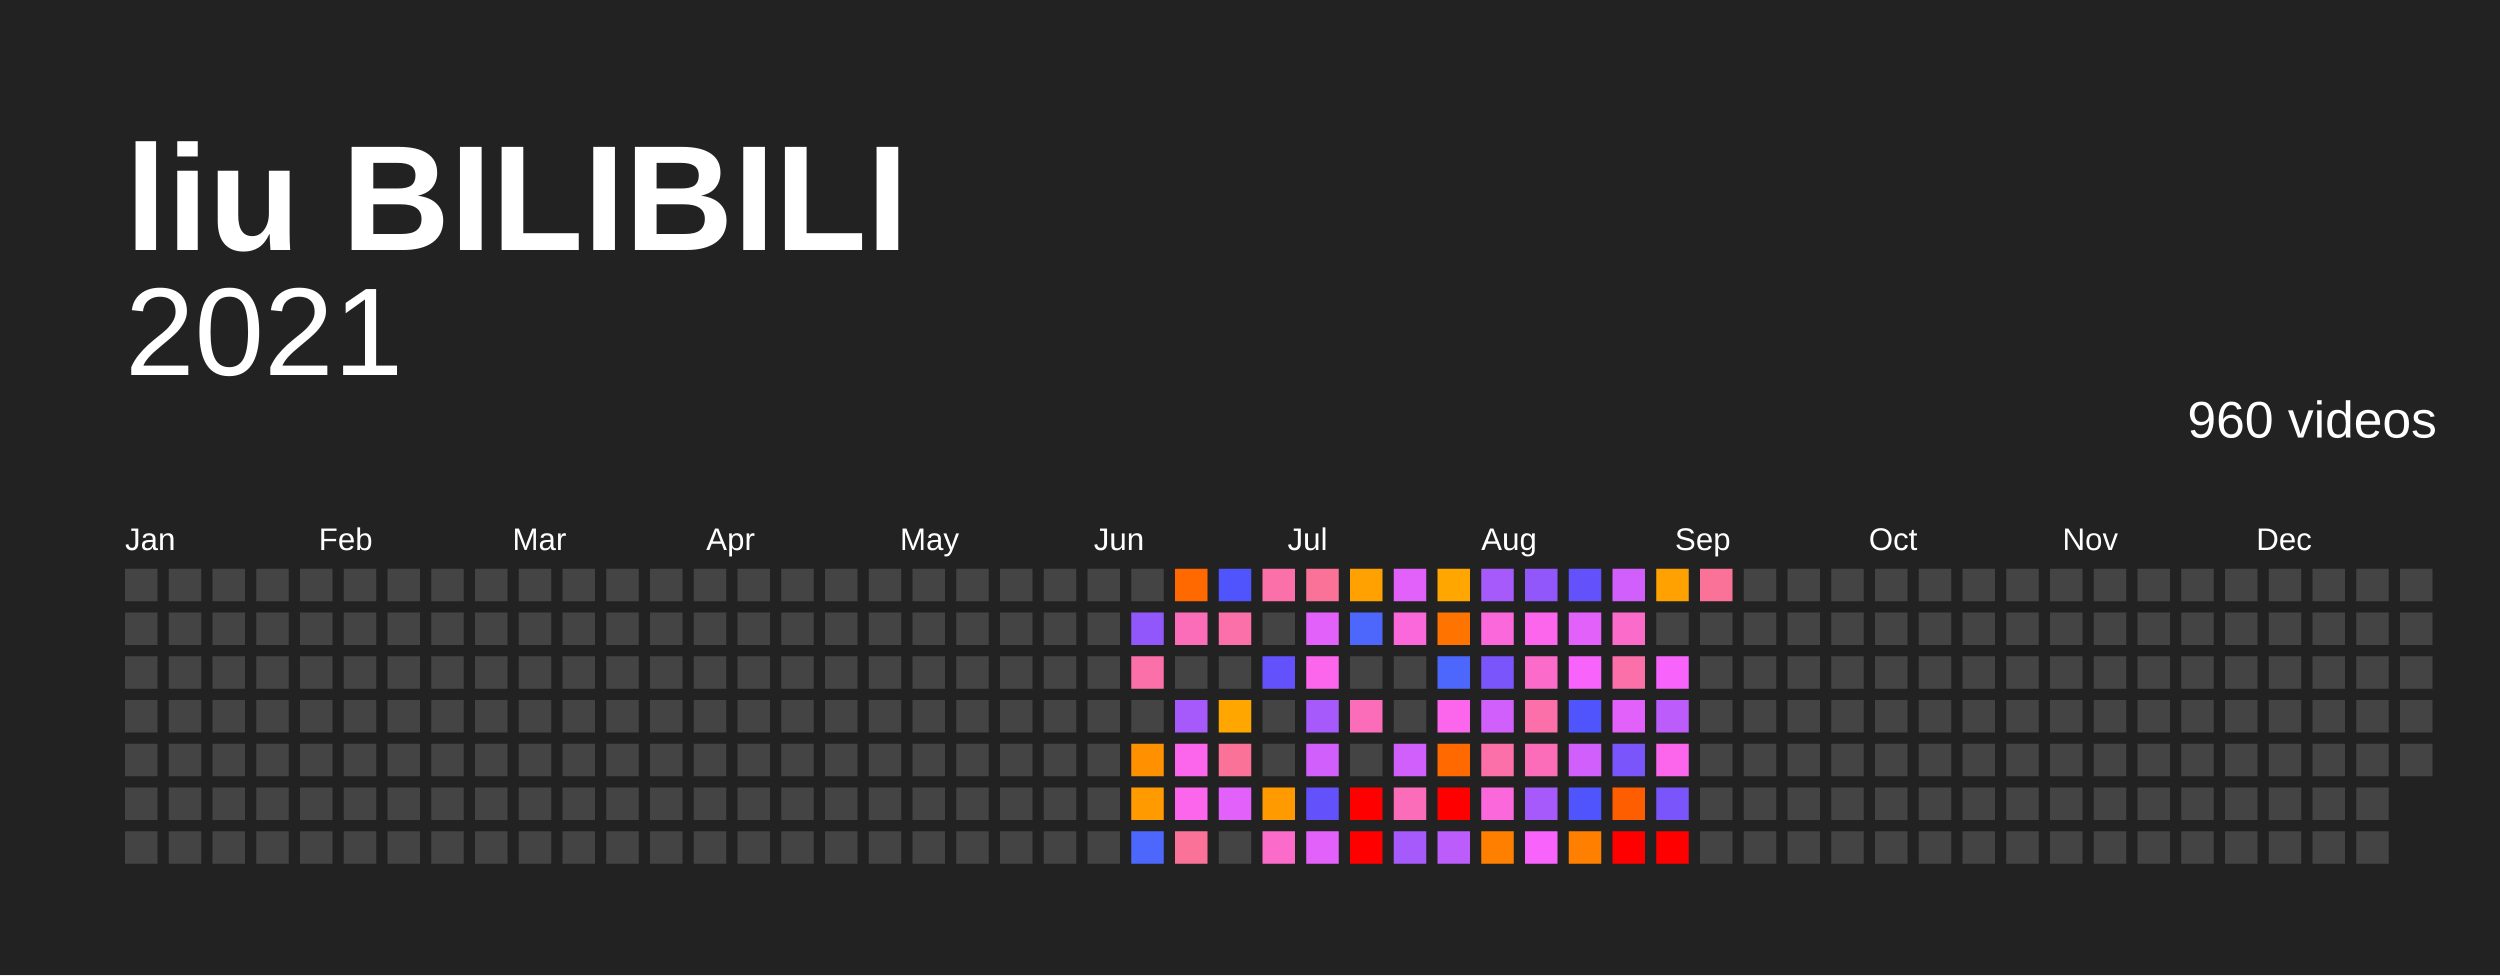
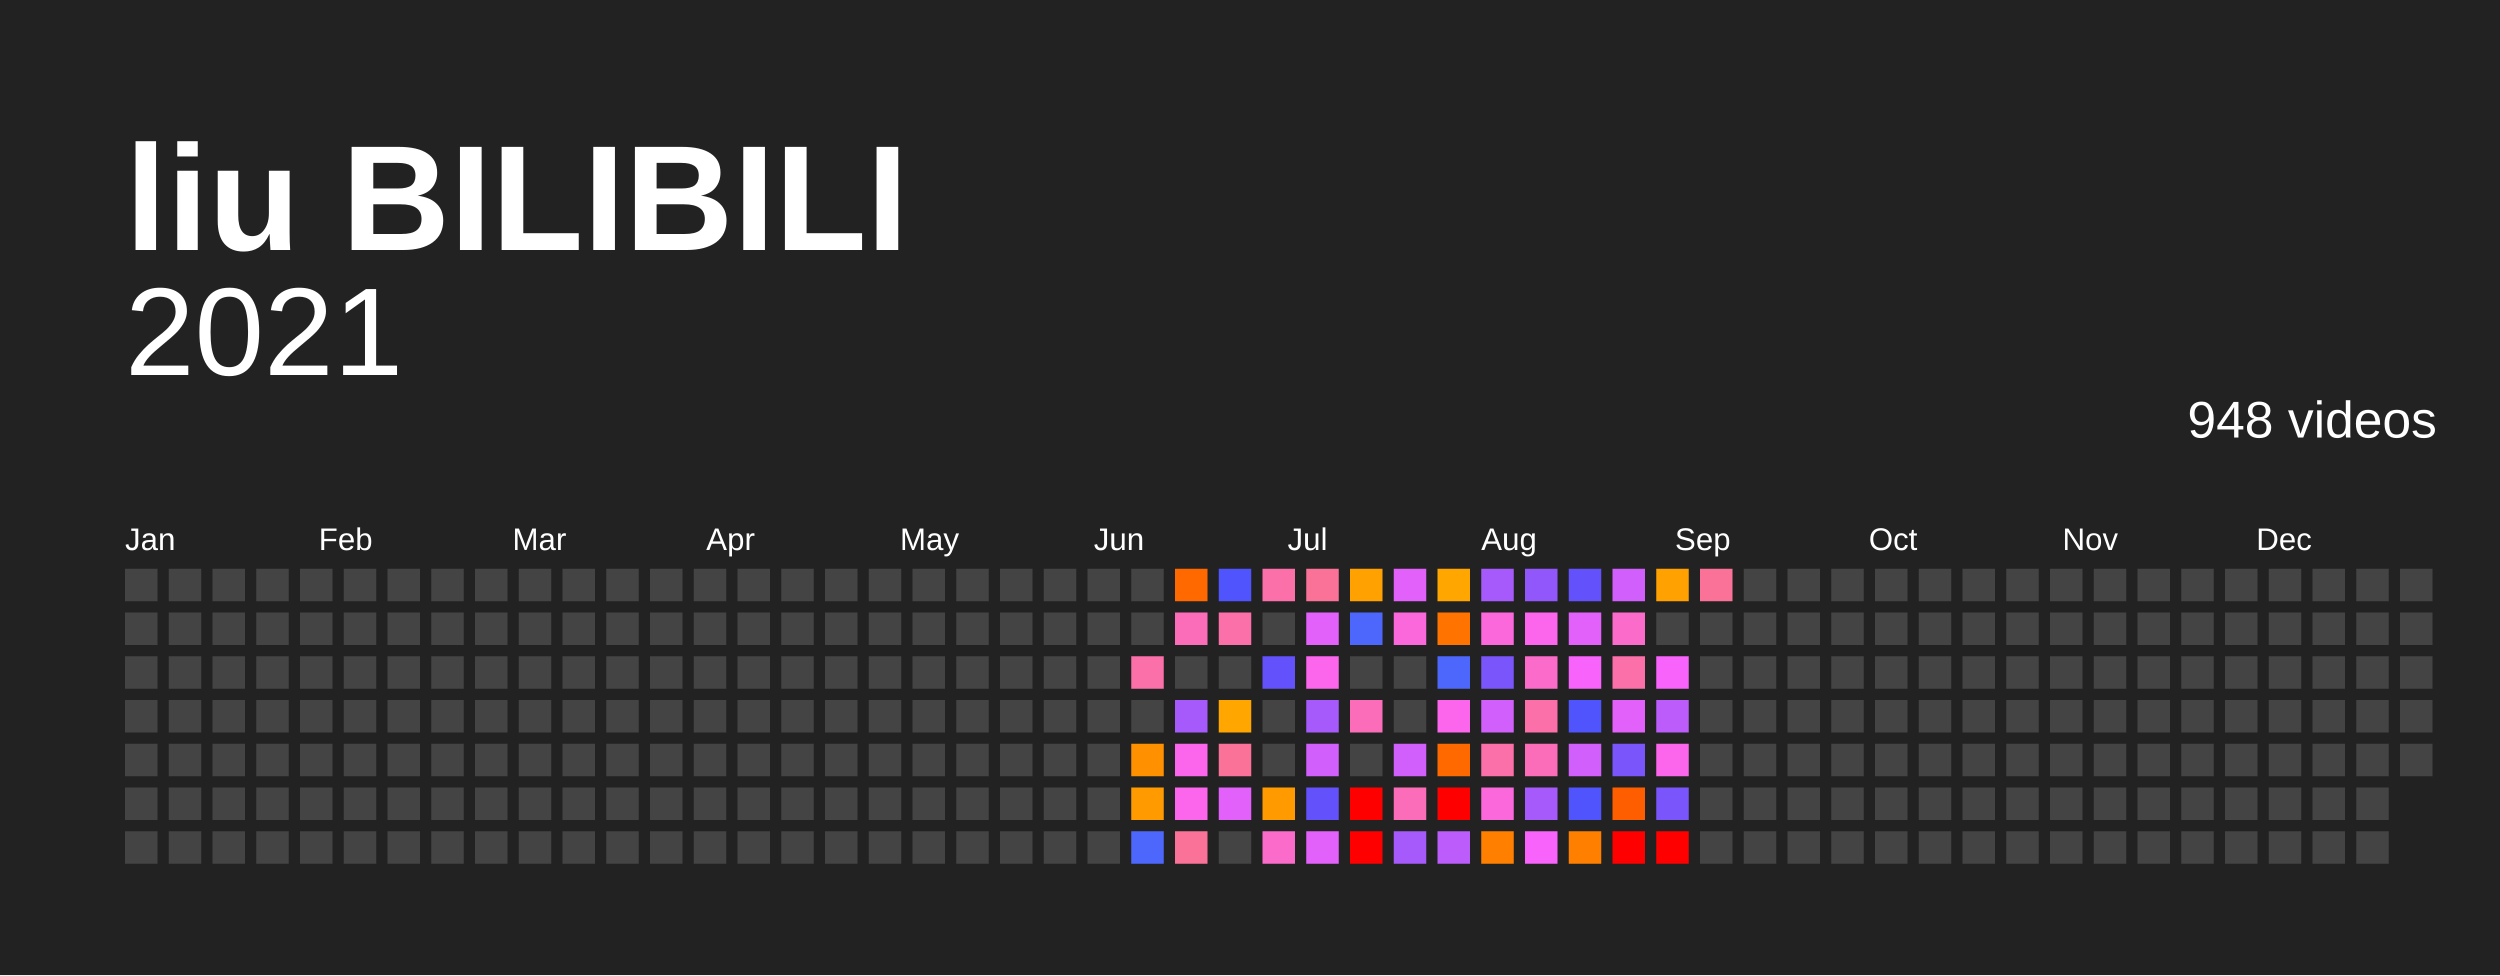
<svg xmlns="http://www.w3.org/2000/svg" baseProfile="full" height="78mm" version="1.1" viewBox="0,0,200,78" width="200mm">
  <defs />
  <rect fill="#222222" height="78" width="200" x="0" y="0" />
  <text fill="#FFFFFF" style="font-size:12px; font-family:Arial; font-weight:bold;" x="10" y="20">liu BILIBILI</text>
  <text alignment-baseline="hanging" fill="#FFFFFF" style="font-size:10.0px; font-family:Arial;" x="10" y="30">2021</text>
-   <text alignment-baseline="hanging" fill="#FFFFFF" style="font-size:4.125px; font-family:Arial;" x="175" y="35">960 videos</text>
+   <text alignment-baseline="hanging" fill="#FFFFFF" style="font-size:4.125px; font-family:Arial;" x="175" y="35">948 videos</text>
  <text fill="#FFFFFF" style="font-size:2.5px; font-family:Arial" x="10.0" y="44">Jan</text>
  <text fill="#FFFFFF" style="font-size:2.5px; font-family:Arial" x="25.5" y="44">Feb</text>
  <text fill="#FFFFFF" style="font-size:2.5px; font-family:Arial" x="41.0" y="44">Mar</text>
  <text fill="#FFFFFF" style="font-size:2.5px; font-family:Arial" x="56.5" y="44">Apr</text>
  <text fill="#FFFFFF" style="font-size:2.5px; font-family:Arial" x="72.0" y="44">May</text>
  <text fill="#FFFFFF" style="font-size:2.5px; font-family:Arial" x="87.5" y="44">Jun</text>
  <text fill="#FFFFFF" style="font-size:2.5px; font-family:Arial" x="103.0" y="44">Jul</text>
  <text fill="#FFFFFF" style="font-size:2.5px; font-family:Arial" x="118.5" y="44">Aug</text>
  <text fill="#FFFFFF" style="font-size:2.5px; font-family:Arial" x="134.0" y="44">Sep</text>
  <text fill="#FFFFFF" style="font-size:2.5px; font-family:Arial" x="149.5" y="44">Oct</text>
  <text fill="#FFFFFF" style="font-size:2.5px; font-family:Arial" x="165.0" y="44">Nov</text>
  <text fill="#FFFFFF" style="font-size:2.5px; font-family:Arial" x="180.5" y="44">Dec</text>
  <rect fill="#444444" height="2.6" width="2.6" x="10.0" y="45.5" />
  <rect fill="#444444" height="2.6" width="2.6" x="10.0" y="49.0" />
  <rect fill="#444444" height="2.6" width="2.6" x="10.0" y="52.5" />
  <rect fill="#444444" height="2.6" width="2.6" x="10.0" y="56.0" />
  <rect fill="#444444" height="2.6" width="2.6" x="10.0" y="59.5" />
  <rect fill="#444444" height="2.6" width="2.6" x="10.0" y="63.0" />
  <rect fill="#444444" height="2.6" width="2.6" x="10.0" y="66.5" />
  <rect fill="#444444" height="2.6" width="2.6" x="13.5" y="45.5" />
  <rect fill="#444444" height="2.6" width="2.6" x="13.5" y="49.0" />
  <rect fill="#444444" height="2.6" width="2.6" x="13.5" y="52.5" />
  <rect fill="#444444" height="2.6" width="2.6" x="13.5" y="56.0" />
  <rect fill="#444444" height="2.6" width="2.6" x="13.5" y="59.5" />
  <rect fill="#444444" height="2.6" width="2.6" x="13.5" y="63.0" />
  <rect fill="#444444" height="2.6" width="2.6" x="13.5" y="66.5" />
  <rect fill="#444444" height="2.6" width="2.6" x="17.0" y="45.5" />
  <rect fill="#444444" height="2.6" width="2.6" x="17.0" y="49.0" />
  <rect fill="#444444" height="2.6" width="2.6" x="17.0" y="52.5" />
  <rect fill="#444444" height="2.6" width="2.6" x="17.0" y="56.0" />
  <rect fill="#444444" height="2.6" width="2.6" x="17.0" y="59.5" />
  <rect fill="#444444" height="2.6" width="2.6" x="17.0" y="63.0" />
  <rect fill="#444444" height="2.6" width="2.6" x="17.0" y="66.5" />
  <rect fill="#444444" height="2.6" width="2.6" x="20.5" y="45.5" />
  <rect fill="#444444" height="2.6" width="2.6" x="20.5" y="49.0" />
  <rect fill="#444444" height="2.6" width="2.6" x="20.5" y="52.5" />
  <rect fill="#444444" height="2.6" width="2.6" x="20.5" y="56.0" />
  <rect fill="#444444" height="2.6" width="2.6" x="20.5" y="59.5" />
  <rect fill="#444444" height="2.6" width="2.6" x="20.5" y="63.0" />
  <rect fill="#444444" height="2.6" width="2.6" x="20.5" y="66.5" />
  <rect fill="#444444" height="2.6" width="2.6" x="24.0" y="45.5" />
  <rect fill="#444444" height="2.6" width="2.6" x="24.0" y="49.0" />
  <rect fill="#444444" height="2.6" width="2.6" x="24.0" y="52.5" />
  <rect fill="#444444" height="2.6" width="2.6" x="24.0" y="56.0" />
  <rect fill="#444444" height="2.6" width="2.6" x="24.0" y="59.5" />
  <rect fill="#444444" height="2.6" width="2.6" x="24.0" y="63.0" />
  <rect fill="#444444" height="2.6" width="2.6" x="24.0" y="66.5" />
  <rect fill="#444444" height="2.6" width="2.6" x="27.5" y="45.5" />
  <rect fill="#444444" height="2.6" width="2.6" x="27.5" y="49.0" />
  <rect fill="#444444" height="2.6" width="2.6" x="27.5" y="52.5" />
  <rect fill="#444444" height="2.6" width="2.6" x="27.5" y="56.0" />
  <rect fill="#444444" height="2.6" width="2.6" x="27.5" y="59.5" />
  <rect fill="#444444" height="2.6" width="2.6" x="27.5" y="63.0" />
  <rect fill="#444444" height="2.6" width="2.6" x="27.5" y="66.5" />
  <rect fill="#444444" height="2.6" width="2.6" x="31.0" y="45.5" />
  <rect fill="#444444" height="2.6" width="2.6" x="31.0" y="49.0" />
  <rect fill="#444444" height="2.6" width="2.6" x="31.0" y="52.5" />
  <rect fill="#444444" height="2.6" width="2.6" x="31.0" y="56.0" />
  <rect fill="#444444" height="2.6" width="2.6" x="31.0" y="59.5" />
  <rect fill="#444444" height="2.6" width="2.6" x="31.0" y="63.0" />
  <rect fill="#444444" height="2.6" width="2.6" x="31.0" y="66.5" />
  <rect fill="#444444" height="2.6" width="2.6" x="34.5" y="45.5" />
  <rect fill="#444444" height="2.6" width="2.6" x="34.5" y="49.0" />
  <rect fill="#444444" height="2.6" width="2.6" x="34.5" y="52.5" />
  <rect fill="#444444" height="2.6" width="2.6" x="34.5" y="56.0" />
  <rect fill="#444444" height="2.6" width="2.6" x="34.5" y="59.5" />
  <rect fill="#444444" height="2.6" width="2.6" x="34.5" y="63.0" />
  <rect fill="#444444" height="2.6" width="2.6" x="34.5" y="66.5" />
  <rect fill="#444444" height="2.6" width="2.6" x="38.0" y="45.5" />
  <rect fill="#444444" height="2.6" width="2.6" x="38.0" y="49.0" />
  <rect fill="#444444" height="2.6" width="2.6" x="38.0" y="52.5" />
  <rect fill="#444444" height="2.6" width="2.6" x="38.0" y="56.0" />
  <rect fill="#444444" height="2.6" width="2.6" x="38.0" y="59.5" />
  <rect fill="#444444" height="2.6" width="2.6" x="38.0" y="63.0" />
  <rect fill="#444444" height="2.6" width="2.6" x="38.0" y="66.5" />
  <rect fill="#444444" height="2.6" width="2.6" x="41.5" y="45.5" />
  <rect fill="#444444" height="2.6" width="2.6" x="41.5" y="49.0" />
  <rect fill="#444444" height="2.6" width="2.6" x="41.5" y="52.5" />
  <rect fill="#444444" height="2.6" width="2.6" x="41.5" y="56.0" />
  <rect fill="#444444" height="2.6" width="2.6" x="41.5" y="59.5" />
  <rect fill="#444444" height="2.6" width="2.6" x="41.5" y="63.0" />
  <rect fill="#444444" height="2.6" width="2.6" x="41.5" y="66.5" />
  <rect fill="#444444" height="2.6" width="2.6" x="45.0" y="45.5" />
  <rect fill="#444444" height="2.6" width="2.6" x="45.0" y="49.0" />
  <rect fill="#444444" height="2.6" width="2.6" x="45.0" y="52.5" />
  <rect fill="#444444" height="2.6" width="2.6" x="45.0" y="56.0" />
  <rect fill="#444444" height="2.6" width="2.6" x="45.0" y="59.5" />
  <rect fill="#444444" height="2.6" width="2.6" x="45.0" y="63.0" />
  <rect fill="#444444" height="2.6" width="2.6" x="45.0" y="66.5" />
  <rect fill="#444444" height="2.6" width="2.6" x="48.5" y="45.5" />
  <rect fill="#444444" height="2.6" width="2.6" x="48.5" y="49.0" />
  <rect fill="#444444" height="2.6" width="2.6" x="48.5" y="52.5" />
  <rect fill="#444444" height="2.6" width="2.6" x="48.5" y="56.0" />
  <rect fill="#444444" height="2.6" width="2.6" x="48.5" y="59.5" />
  <rect fill="#444444" height="2.6" width="2.6" x="48.5" y="63.0" />
  <rect fill="#444444" height="2.6" width="2.6" x="48.5" y="66.5" />
  <rect fill="#444444" height="2.6" width="2.6" x="52.0" y="45.5" />
  <rect fill="#444444" height="2.6" width="2.6" x="52.0" y="49.0" />
  <rect fill="#444444" height="2.6" width="2.6" x="52.0" y="52.5" />
  <rect fill="#444444" height="2.6" width="2.6" x="52.0" y="56.0" />
  <rect fill="#444444" height="2.6" width="2.6" x="52.0" y="59.5" />
  <rect fill="#444444" height="2.6" width="2.6" x="52.0" y="63.0" />
  <rect fill="#444444" height="2.6" width="2.6" x="52.0" y="66.5" />
  <rect fill="#444444" height="2.6" width="2.6" x="55.5" y="45.5" />
  <rect fill="#444444" height="2.6" width="2.6" x="55.5" y="49.0" />
  <rect fill="#444444" height="2.6" width="2.6" x="55.5" y="52.5" />
  <rect fill="#444444" height="2.6" width="2.6" x="55.5" y="56.0" />
  <rect fill="#444444" height="2.6" width="2.6" x="55.5" y="59.5" />
  <rect fill="#444444" height="2.6" width="2.6" x="55.5" y="63.0" />
  <rect fill="#444444" height="2.6" width="2.6" x="55.5" y="66.5" />
  <rect fill="#444444" height="2.6" width="2.6" x="59.0" y="45.5" />
  <rect fill="#444444" height="2.6" width="2.6" x="59.0" y="49.0" />
  <rect fill="#444444" height="2.6" width="2.6" x="59.0" y="52.5" />
  <rect fill="#444444" height="2.6" width="2.6" x="59.0" y="56.0" />
  <rect fill="#444444" height="2.6" width="2.6" x="59.0" y="59.5" />
  <rect fill="#444444" height="2.6" width="2.6" x="59.0" y="63.0" />
  <rect fill="#444444" height="2.6" width="2.6" x="59.0" y="66.5" />
  <rect fill="#444444" height="2.6" width="2.6" x="62.5" y="45.5" />
  <rect fill="#444444" height="2.6" width="2.6" x="62.5" y="49.0" />
  <rect fill="#444444" height="2.6" width="2.6" x="62.5" y="52.5" />
  <rect fill="#444444" height="2.6" width="2.6" x="62.5" y="56.0" />
  <rect fill="#444444" height="2.6" width="2.6" x="62.5" y="59.5" />
  <rect fill="#444444" height="2.6" width="2.6" x="62.5" y="63.0" />
  <rect fill="#444444" height="2.6" width="2.6" x="62.5" y="66.5" />
  <rect fill="#444444" height="2.6" width="2.6" x="66.0" y="45.5" />
  <rect fill="#444444" height="2.6" width="2.6" x="66.0" y="49.0" />
  <rect fill="#444444" height="2.6" width="2.6" x="66.0" y="52.5" />
  <rect fill="#444444" height="2.6" width="2.6" x="66.0" y="56.0" />
  <rect fill="#444444" height="2.6" width="2.6" x="66.0" y="59.5" />
  <rect fill="#444444" height="2.6" width="2.6" x="66.0" y="63.0" />
  <rect fill="#444444" height="2.6" width="2.6" x="66.0" y="66.5" />
  <rect fill="#444444" height="2.6" width="2.6" x="69.5" y="45.5" />
  <rect fill="#444444" height="2.6" width="2.6" x="69.5" y="49.0" />
  <rect fill="#444444" height="2.6" width="2.6" x="69.5" y="52.5" />
  <rect fill="#444444" height="2.6" width="2.6" x="69.5" y="56.0" />
  <rect fill="#444444" height="2.6" width="2.6" x="69.5" y="59.5" />
  <rect fill="#444444" height="2.6" width="2.6" x="69.5" y="63.0" />
  <rect fill="#444444" height="2.6" width="2.6" x="69.5" y="66.5" />
  <rect fill="#444444" height="2.6" width="2.6" x="73.0" y="45.5" />
  <rect fill="#444444" height="2.6" width="2.6" x="73.0" y="49.0" />
  <rect fill="#444444" height="2.6" width="2.6" x="73.0" y="52.5" />
  <rect fill="#444444" height="2.6" width="2.6" x="73.0" y="56.0" />
  <rect fill="#444444" height="2.6" width="2.6" x="73.0" y="59.5" />
  <rect fill="#444444" height="2.6" width="2.6" x="73.0" y="63.0" />
  <rect fill="#444444" height="2.6" width="2.6" x="73.0" y="66.5" />
  <rect fill="#444444" height="2.6" width="2.6" x="76.5" y="45.5" />
  <rect fill="#444444" height="2.6" width="2.6" x="76.5" y="49.0" />
  <rect fill="#444444" height="2.6" width="2.6" x="76.5" y="52.5" />
  <rect fill="#444444" height="2.6" width="2.6" x="76.5" y="56.0" />
  <rect fill="#444444" height="2.6" width="2.6" x="76.5" y="59.5" />
  <rect fill="#444444" height="2.6" width="2.6" x="76.5" y="63.0" />
  <rect fill="#444444" height="2.6" width="2.6" x="76.5" y="66.5" />
  <rect fill="#444444" height="2.6" width="2.6" x="80.0" y="45.5" />
  <rect fill="#444444" height="2.6" width="2.6" x="80.0" y="49.0" />
  <rect fill="#444444" height="2.6" width="2.6" x="80.0" y="52.5" />
  <rect fill="#444444" height="2.6" width="2.6" x="80.0" y="56.0" />
  <rect fill="#444444" height="2.6" width="2.6" x="80.0" y="59.5" />
  <rect fill="#444444" height="2.6" width="2.6" x="80.0" y="63.0" />
  <rect fill="#444444" height="2.6" width="2.6" x="80.0" y="66.5" />
  <rect fill="#444444" height="2.6" width="2.6" x="83.5" y="45.5" />
  <rect fill="#444444" height="2.6" width="2.6" x="83.5" y="49.0" />
  <rect fill="#444444" height="2.6" width="2.6" x="83.5" y="52.5" />
  <rect fill="#444444" height="2.6" width="2.6" x="83.5" y="56.0" />
  <rect fill="#444444" height="2.6" width="2.6" x="83.5" y="59.5" />
  <rect fill="#444444" height="2.6" width="2.6" x="83.5" y="63.0" />
  <rect fill="#444444" height="2.6" width="2.6" x="83.5" y="66.5" />
  <rect fill="#444444" height="2.6" width="2.6" x="87.0" y="45.5" />
  <rect fill="#444444" height="2.6" width="2.6" x="87.0" y="49.0" />
  <rect fill="#444444" height="2.6" width="2.6" x="87.0" y="52.5" />
  <rect fill="#444444" height="2.6" width="2.6" x="87.0" y="56.0" />
  <rect fill="#444444" height="2.6" width="2.6" x="87.0" y="59.5" />
  <rect fill="#444444" height="2.6" width="2.6" x="87.0" y="63.0" />
  <rect fill="#444444" height="2.6" width="2.6" x="87.0" y="66.5" />
  <rect fill="#444444" height="2.6" width="2.6" x="90.5" y="45.5" />
-   <rect fill="#9157fb" height="2.6" width="2.6" x="90.5" y="49.0" />
+   <rect fill="#444444" height="2.6" width="2.6" x="90.5" y="49.0" />
  <rect fill="#fb70a9" height="2.6" width="2.6" x="90.5" y="52.5" />
  <rect fill="#444444" height="2.6" width="2.6" x="90.5" y="56.0" />
  <rect fill="#ff9000" height="2.6" width="2.6" x="90.5" y="59.5" />
  <rect fill="#ff9b00" height="2.6" width="2.6" x="90.5" y="63.0" />
  <rect fill="#4d67fc" height="2.6" width="2.6" x="90.5" y="66.5" />
  <rect fill="#ff6900" height="2.6" width="2.6" x="94.0" y="45.5" />
  <rect fill="#fb6db9" height="2.6" width="2.6" x="94.0" y="49.0" />
  <rect fill="#444444" height="2.6" width="2.6" x="94.0" y="52.5" />
  <rect fill="#a65afb" height="2.6" width="2.6" x="94.0" y="56.0" />
  <rect fill="#fb66ed" height="2.6" width="2.6" x="94.0" y="59.5" />
  <rect fill="#fb66ed" height="2.6" width="2.6" x="94.0" y="63.0" />
  <rect fill="#fb7299" height="2.6" width="2.6" x="94.0" y="66.5" />
  <rect fill="#5054fc" height="2.6" width="2.6" x="97.5" y="45.5" />
  <rect fill="#fb70a9" height="2.6" width="2.6" x="97.5" y="49.0" />
  <rect fill="#444444" height="2.6" width="2.6" x="97.5" y="52.5" />
  <rect fill="#ffa600" height="2.6" width="2.6" x="97.5" y="56.0" />
  <rect fill="#fb7299" height="2.6" width="2.6" x="97.5" y="59.5" />
  <rect fill="#e361fb" height="2.6" width="2.6" x="97.5" y="63.0" />
  <rect fill="#444444" height="2.6" width="2.6" x="97.5" y="66.5" />
  <rect fill="#fb70a9" height="2.6" width="2.6" x="101.0" y="45.5" />
  <rect fill="#444444" height="2.6" width="2.6" x="101.0" y="49.0" />
  <rect fill="#6352fc" height="2.6" width="2.6" x="101.0" y="52.5" />
  <rect fill="#444444" height="2.6" width="2.6" x="101.0" y="56.0" />
  <rect fill="#444444" height="2.6" width="2.6" x="101.0" y="59.5" />
  <rect fill="#ff9b00" height="2.6" width="2.6" x="101.0" y="63.0" />
  <rect fill="#fb6bca" height="2.6" width="2.6" x="101.0" y="66.5" />
  <rect fill="#fb7299" height="2.6" width="2.6" x="104.5" y="45.5" />
  <rect fill="#e361fb" height="2.6" width="2.6" x="104.5" y="49.0" />
  <rect fill="#fb66ed" height="2.6" width="2.6" x="104.5" y="52.5" />
  <rect fill="#a65afb" height="2.6" width="2.6" x="104.5" y="56.0" />
  <rect fill="#d05ffb" height="2.6" width="2.6" x="104.5" y="59.5" />
  <rect fill="#6352fc" height="2.6" width="2.6" x="104.5" y="63.0" />
  <rect fill="#e361fb" height="2.6" width="2.6" x="104.5" y="66.5" />
  <rect fill="#ffa100" height="2.6" width="2.6" x="108.0" y="45.5" />
  <rect fill="#4d67fc" height="2.6" width="2.6" x="108.0" y="49.0" />
  <rect fill="#444444" height="2.6" width="2.6" x="108.0" y="52.5" />
  <rect fill="#fb6db9" height="2.6" width="2.6" x="108.0" y="56.0" />
  <rect fill="#444444" height="2.6" width="2.6" x="108.0" y="59.5" />
  <rect fill="red" height="2.6" width="2.6" x="108.0" y="63.0" />
  <rect fill="red" height="2.6" width="2.6" x="108.0" y="66.5" />
  <rect fill="#e361fb" height="2.6" width="2.6" x="111.5" y="45.5" />
  <rect fill="#fb68db" height="2.6" width="2.6" x="111.5" y="49.0" />
  <rect fill="#444444" height="2.6" width="2.6" x="111.5" y="52.5" />
  <rect fill="#444444" height="2.6" width="2.6" x="111.5" y="56.0" />
  <rect fill="#d05ffb" height="2.6" width="2.6" x="111.5" y="59.5" />
  <rect fill="#fb6db9" height="2.6" width="2.6" x="111.5" y="63.0" />
  <rect fill="#a65afb" height="2.6" width="2.6" x="111.5" y="66.5" />
  <rect fill="#ffa600" height="2.6" width="2.6" x="115.0" y="45.5" />
  <rect fill="#ff7400" height="2.6" width="2.6" x="115.0" y="49.0" />
  <rect fill="#4d67fc" height="2.6" width="2.6" x="115.0" y="52.5" />
  <rect fill="#fb66ed" height="2.6" width="2.6" x="115.0" y="56.0" />
  <rect fill="#ff6900" height="2.6" width="2.6" x="115.0" y="59.5" />
  <rect fill="red" height="2.6" width="2.6" x="115.0" y="63.0" />
  <rect fill="#bb5cfb" height="2.6" width="2.6" x="115.0" y="66.5" />
  <rect fill="#a65afb" height="2.6" width="2.6" x="118.5" y="45.5" />
  <rect fill="#fb68db" height="2.6" width="2.6" x="118.5" y="49.0" />
  <rect fill="#7a55fb" height="2.6" width="2.6" x="118.5" y="52.5" />
  <rect fill="#d05ffb" height="2.6" width="2.6" x="118.5" y="56.0" />
  <rect fill="#fb70a9" height="2.6" width="2.6" x="118.5" y="59.5" />
  <rect fill="#fb68db" height="2.6" width="2.6" x="118.5" y="63.0" />
  <rect fill="#ff7f00" height="2.6" width="2.6" x="118.5" y="66.5" />
  <rect fill="#9157fb" height="2.6" width="2.6" x="122.0" y="45.5" />
  <rect fill="#fb66ed" height="2.6" width="2.6" x="122.0" y="49.0" />
  <rect fill="#fb6bca" height="2.6" width="2.6" x="122.0" y="52.5" />
  <rect fill="#fb70a9" height="2.6" width="2.6" x="122.0" y="56.0" />
  <rect fill="#fb6db9" height="2.6" width="2.6" x="122.0" y="59.5" />
  <rect fill="#a65afb" height="2.6" width="2.6" x="122.0" y="63.0" />
  <rect fill="#f763fb" height="2.6" width="2.6" x="122.0" y="66.5" />
  <rect fill="#6352fc" height="2.6" width="2.6" x="125.5" y="45.5" />
  <rect fill="#e361fb" height="2.6" width="2.6" x="125.5" y="49.0" />
  <rect fill="#f763fb" height="2.6" width="2.6" x="125.5" y="52.5" />
  <rect fill="#5054fc" height="2.6" width="2.6" x="125.5" y="56.0" />
  <rect fill="#d05ffb" height="2.6" width="2.6" x="125.5" y="59.5" />
  <rect fill="#5054fc" height="2.6" width="2.6" x="125.5" y="63.0" />
  <rect fill="#ff7f00" height="2.6" width="2.6" x="125.5" y="66.5" />
  <rect fill="#d05ffb" height="2.6" width="2.6" x="129.0" y="45.5" />
  <rect fill="#fb6bca" height="2.6" width="2.6" x="129.0" y="49.0" />
  <rect fill="#fb70a9" height="2.6" width="2.6" x="129.0" y="52.5" />
  <rect fill="#e361fb" height="2.6" width="2.6" x="129.0" y="56.0" />
  <rect fill="#7a55fb" height="2.6" width="2.6" x="129.0" y="59.5" />
  <rect fill="#ff5e00" height="2.6" width="2.6" x="129.0" y="63.0" />
  <rect fill="red" height="2.6" width="2.6" x="129.0" y="66.5" />
  <rect fill="#ffa100" height="2.6" width="2.6" x="132.5" y="45.5" />
  <rect fill="#444444" height="2.6" width="2.6" x="132.5" y="49.0" />
  <rect fill="#f763fb" height="2.6" width="2.6" x="132.5" y="52.5" />
  <rect fill="#bb5cfb" height="2.6" width="2.6" x="132.5" y="56.0" />
  <rect fill="#fb66ed" height="2.6" width="2.6" x="132.5" y="59.5" />
  <rect fill="#7a55fb" height="2.6" width="2.6" x="132.5" y="63.0" />
  <rect fill="red" height="2.6" width="2.6" x="132.5" y="66.5" />
  <rect fill="#fb7299" height="2.6" width="2.6" x="136.0" y="45.5" />
  <rect fill="#444444" height="2.6" width="2.6" x="136.0" y="49.0" />
  <rect fill="#444444" height="2.6" width="2.6" x="136.0" y="52.5" />
  <rect fill="#444444" height="2.6" width="2.6" x="136.0" y="56.0" />
  <rect fill="#444444" height="2.6" width="2.6" x="136.0" y="59.5" />
  <rect fill="#444444" height="2.6" width="2.6" x="136.0" y="63.0" />
  <rect fill="#444444" height="2.6" width="2.6" x="136.0" y="66.5" />
  <rect fill="#444444" height="2.6" width="2.6" x="139.5" y="45.5" />
  <rect fill="#444444" height="2.6" width="2.6" x="139.5" y="49.0" />
  <rect fill="#444444" height="2.6" width="2.6" x="139.5" y="52.5" />
  <rect fill="#444444" height="2.6" width="2.6" x="139.5" y="56.0" />
  <rect fill="#444444" height="2.6" width="2.6" x="139.5" y="59.5" />
  <rect fill="#444444" height="2.6" width="2.6" x="139.5" y="63.0" />
  <rect fill="#444444" height="2.6" width="2.6" x="139.5" y="66.5" />
  <rect fill="#444444" height="2.6" width="2.6" x="143.0" y="45.5" />
  <rect fill="#444444" height="2.6" width="2.6" x="143.0" y="49.0" />
  <rect fill="#444444" height="2.6" width="2.6" x="143.0" y="52.5" />
  <rect fill="#444444" height="2.6" width="2.6" x="143.0" y="56.0" />
  <rect fill="#444444" height="2.6" width="2.6" x="143.0" y="59.5" />
  <rect fill="#444444" height="2.6" width="2.6" x="143.0" y="63.0" />
  <rect fill="#444444" height="2.6" width="2.6" x="143.0" y="66.5" />
  <rect fill="#444444" height="2.6" width="2.6" x="146.5" y="45.5" />
  <rect fill="#444444" height="2.6" width="2.6" x="146.5" y="49.0" />
  <rect fill="#444444" height="2.6" width="2.6" x="146.5" y="52.5" />
  <rect fill="#444444" height="2.6" width="2.6" x="146.5" y="56.0" />
  <rect fill="#444444" height="2.6" width="2.6" x="146.5" y="59.5" />
  <rect fill="#444444" height="2.6" width="2.6" x="146.5" y="63.0" />
  <rect fill="#444444" height="2.6" width="2.6" x="146.5" y="66.5" />
  <rect fill="#444444" height="2.6" width="2.6" x="150.0" y="45.5" />
  <rect fill="#444444" height="2.6" width="2.6" x="150.0" y="49.0" />
  <rect fill="#444444" height="2.6" width="2.6" x="150.0" y="52.5" />
  <rect fill="#444444" height="2.6" width="2.6" x="150.0" y="56.0" />
  <rect fill="#444444" height="2.6" width="2.6" x="150.0" y="59.5" />
  <rect fill="#444444" height="2.6" width="2.6" x="150.0" y="63.0" />
  <rect fill="#444444" height="2.6" width="2.6" x="150.0" y="66.5" />
  <rect fill="#444444" height="2.6" width="2.6" x="153.5" y="45.5" />
  <rect fill="#444444" height="2.6" width="2.6" x="153.5" y="49.0" />
  <rect fill="#444444" height="2.6" width="2.6" x="153.5" y="52.5" />
  <rect fill="#444444" height="2.6" width="2.6" x="153.5" y="56.0" />
  <rect fill="#444444" height="2.6" width="2.6" x="153.5" y="59.5" />
  <rect fill="#444444" height="2.6" width="2.6" x="153.5" y="63.0" />
  <rect fill="#444444" height="2.6" width="2.6" x="153.5" y="66.5" />
  <rect fill="#444444" height="2.6" width="2.6" x="157.0" y="45.5" />
  <rect fill="#444444" height="2.6" width="2.6" x="157.0" y="49.0" />
  <rect fill="#444444" height="2.6" width="2.6" x="157.0" y="52.5" />
  <rect fill="#444444" height="2.6" width="2.6" x="157.0" y="56.0" />
  <rect fill="#444444" height="2.6" width="2.6" x="157.0" y="59.5" />
  <rect fill="#444444" height="2.6" width="2.6" x="157.0" y="63.0" />
  <rect fill="#444444" height="2.6" width="2.6" x="157.0" y="66.5" />
  <rect fill="#444444" height="2.6" width="2.6" x="160.5" y="45.5" />
  <rect fill="#444444" height="2.6" width="2.6" x="160.5" y="49.0" />
  <rect fill="#444444" height="2.6" width="2.6" x="160.5" y="52.5" />
  <rect fill="#444444" height="2.6" width="2.6" x="160.5" y="56.0" />
  <rect fill="#444444" height="2.6" width="2.6" x="160.5" y="59.5" />
  <rect fill="#444444" height="2.6" width="2.6" x="160.5" y="63.0" />
  <rect fill="#444444" height="2.6" width="2.6" x="160.5" y="66.5" />
  <rect fill="#444444" height="2.6" width="2.6" x="164.0" y="45.5" />
  <rect fill="#444444" height="2.6" width="2.6" x="164.0" y="49.0" />
  <rect fill="#444444" height="2.6" width="2.6" x="164.0" y="52.5" />
  <rect fill="#444444" height="2.6" width="2.6" x="164.0" y="56.0" />
  <rect fill="#444444" height="2.6" width="2.6" x="164.0" y="59.5" />
  <rect fill="#444444" height="2.6" width="2.6" x="164.0" y="63.0" />
  <rect fill="#444444" height="2.6" width="2.6" x="164.0" y="66.5" />
  <rect fill="#444444" height="2.6" width="2.6" x="167.5" y="45.5" />
  <rect fill="#444444" height="2.6" width="2.6" x="167.5" y="49.0" />
  <rect fill="#444444" height="2.6" width="2.6" x="167.5" y="52.5" />
  <rect fill="#444444" height="2.6" width="2.6" x="167.5" y="56.0" />
  <rect fill="#444444" height="2.6" width="2.6" x="167.5" y="59.5" />
  <rect fill="#444444" height="2.6" width="2.6" x="167.5" y="63.0" />
  <rect fill="#444444" height="2.6" width="2.6" x="167.5" y="66.5" />
  <rect fill="#444444" height="2.6" width="2.6" x="171.0" y="45.5" />
  <rect fill="#444444" height="2.6" width="2.6" x="171.0" y="49.0" />
  <rect fill="#444444" height="2.6" width="2.6" x="171.0" y="52.5" />
  <rect fill="#444444" height="2.6" width="2.6" x="171.0" y="56.0" />
  <rect fill="#444444" height="2.6" width="2.6" x="171.0" y="59.5" />
  <rect fill="#444444" height="2.6" width="2.6" x="171.0" y="63.0" />
  <rect fill="#444444" height="2.6" width="2.6" x="171.0" y="66.5" />
  <rect fill="#444444" height="2.6" width="2.6" x="174.5" y="45.5" />
  <rect fill="#444444" height="2.6" width="2.6" x="174.5" y="49.0" />
  <rect fill="#444444" height="2.6" width="2.6" x="174.5" y="52.5" />
  <rect fill="#444444" height="2.6" width="2.6" x="174.5" y="56.0" />
  <rect fill="#444444" height="2.6" width="2.6" x="174.5" y="59.5" />
  <rect fill="#444444" height="2.6" width="2.6" x="174.5" y="63.0" />
  <rect fill="#444444" height="2.6" width="2.6" x="174.5" y="66.5" />
  <rect fill="#444444" height="2.6" width="2.6" x="178.0" y="45.5" />
  <rect fill="#444444" height="2.6" width="2.6" x="178.0" y="49.0" />
  <rect fill="#444444" height="2.6" width="2.6" x="178.0" y="52.5" />
  <rect fill="#444444" height="2.6" width="2.6" x="178.0" y="56.0" />
  <rect fill="#444444" height="2.6" width="2.6" x="178.0" y="59.5" />
  <rect fill="#444444" height="2.6" width="2.6" x="178.0" y="63.0" />
  <rect fill="#444444" height="2.6" width="2.6" x="178.0" y="66.5" />
  <rect fill="#444444" height="2.6" width="2.6" x="181.5" y="45.5" />
  <rect fill="#444444" height="2.6" width="2.6" x="181.5" y="49.0" />
  <rect fill="#444444" height="2.6" width="2.6" x="181.5" y="52.5" />
  <rect fill="#444444" height="2.6" width="2.6" x="181.5" y="56.0" />
  <rect fill="#444444" height="2.6" width="2.6" x="181.5" y="59.5" />
  <rect fill="#444444" height="2.6" width="2.6" x="181.5" y="63.0" />
  <rect fill="#444444" height="2.6" width="2.6" x="181.5" y="66.5" />
  <rect fill="#444444" height="2.6" width="2.6" x="185.0" y="45.5" />
  <rect fill="#444444" height="2.6" width="2.6" x="185.0" y="49.0" />
  <rect fill="#444444" height="2.6" width="2.6" x="185.0" y="52.5" />
  <rect fill="#444444" height="2.6" width="2.6" x="185.0" y="56.0" />
  <rect fill="#444444" height="2.6" width="2.6" x="185.0" y="59.5" />
  <rect fill="#444444" height="2.6" width="2.6" x="185.0" y="63.0" />
  <rect fill="#444444" height="2.6" width="2.6" x="185.0" y="66.5" />
  <rect fill="#444444" height="2.6" width="2.6" x="188.5" y="45.5" />
  <rect fill="#444444" height="2.6" width="2.6" x="188.5" y="49.0" />
  <rect fill="#444444" height="2.6" width="2.6" x="188.5" y="52.5" />
  <rect fill="#444444" height="2.6" width="2.6" x="188.5" y="56.0" />
  <rect fill="#444444" height="2.6" width="2.6" x="188.5" y="59.5" />
  <rect fill="#444444" height="2.6" width="2.6" x="188.5" y="63.0" />
  <rect fill="#444444" height="2.6" width="2.6" x="188.5" y="66.5" />
  <rect fill="#444444" height="2.6" width="2.6" x="192.0" y="45.5" />
  <rect fill="#444444" height="2.6" width="2.6" x="192.0" y="49.0" />
  <rect fill="#444444" height="2.6" width="2.6" x="192.0" y="52.5" />
  <rect fill="#444444" height="2.6" width="2.6" x="192.0" y="56.0" />
  <rect fill="#444444" height="2.6" width="2.6" x="192.0" y="59.5" />
</svg>
